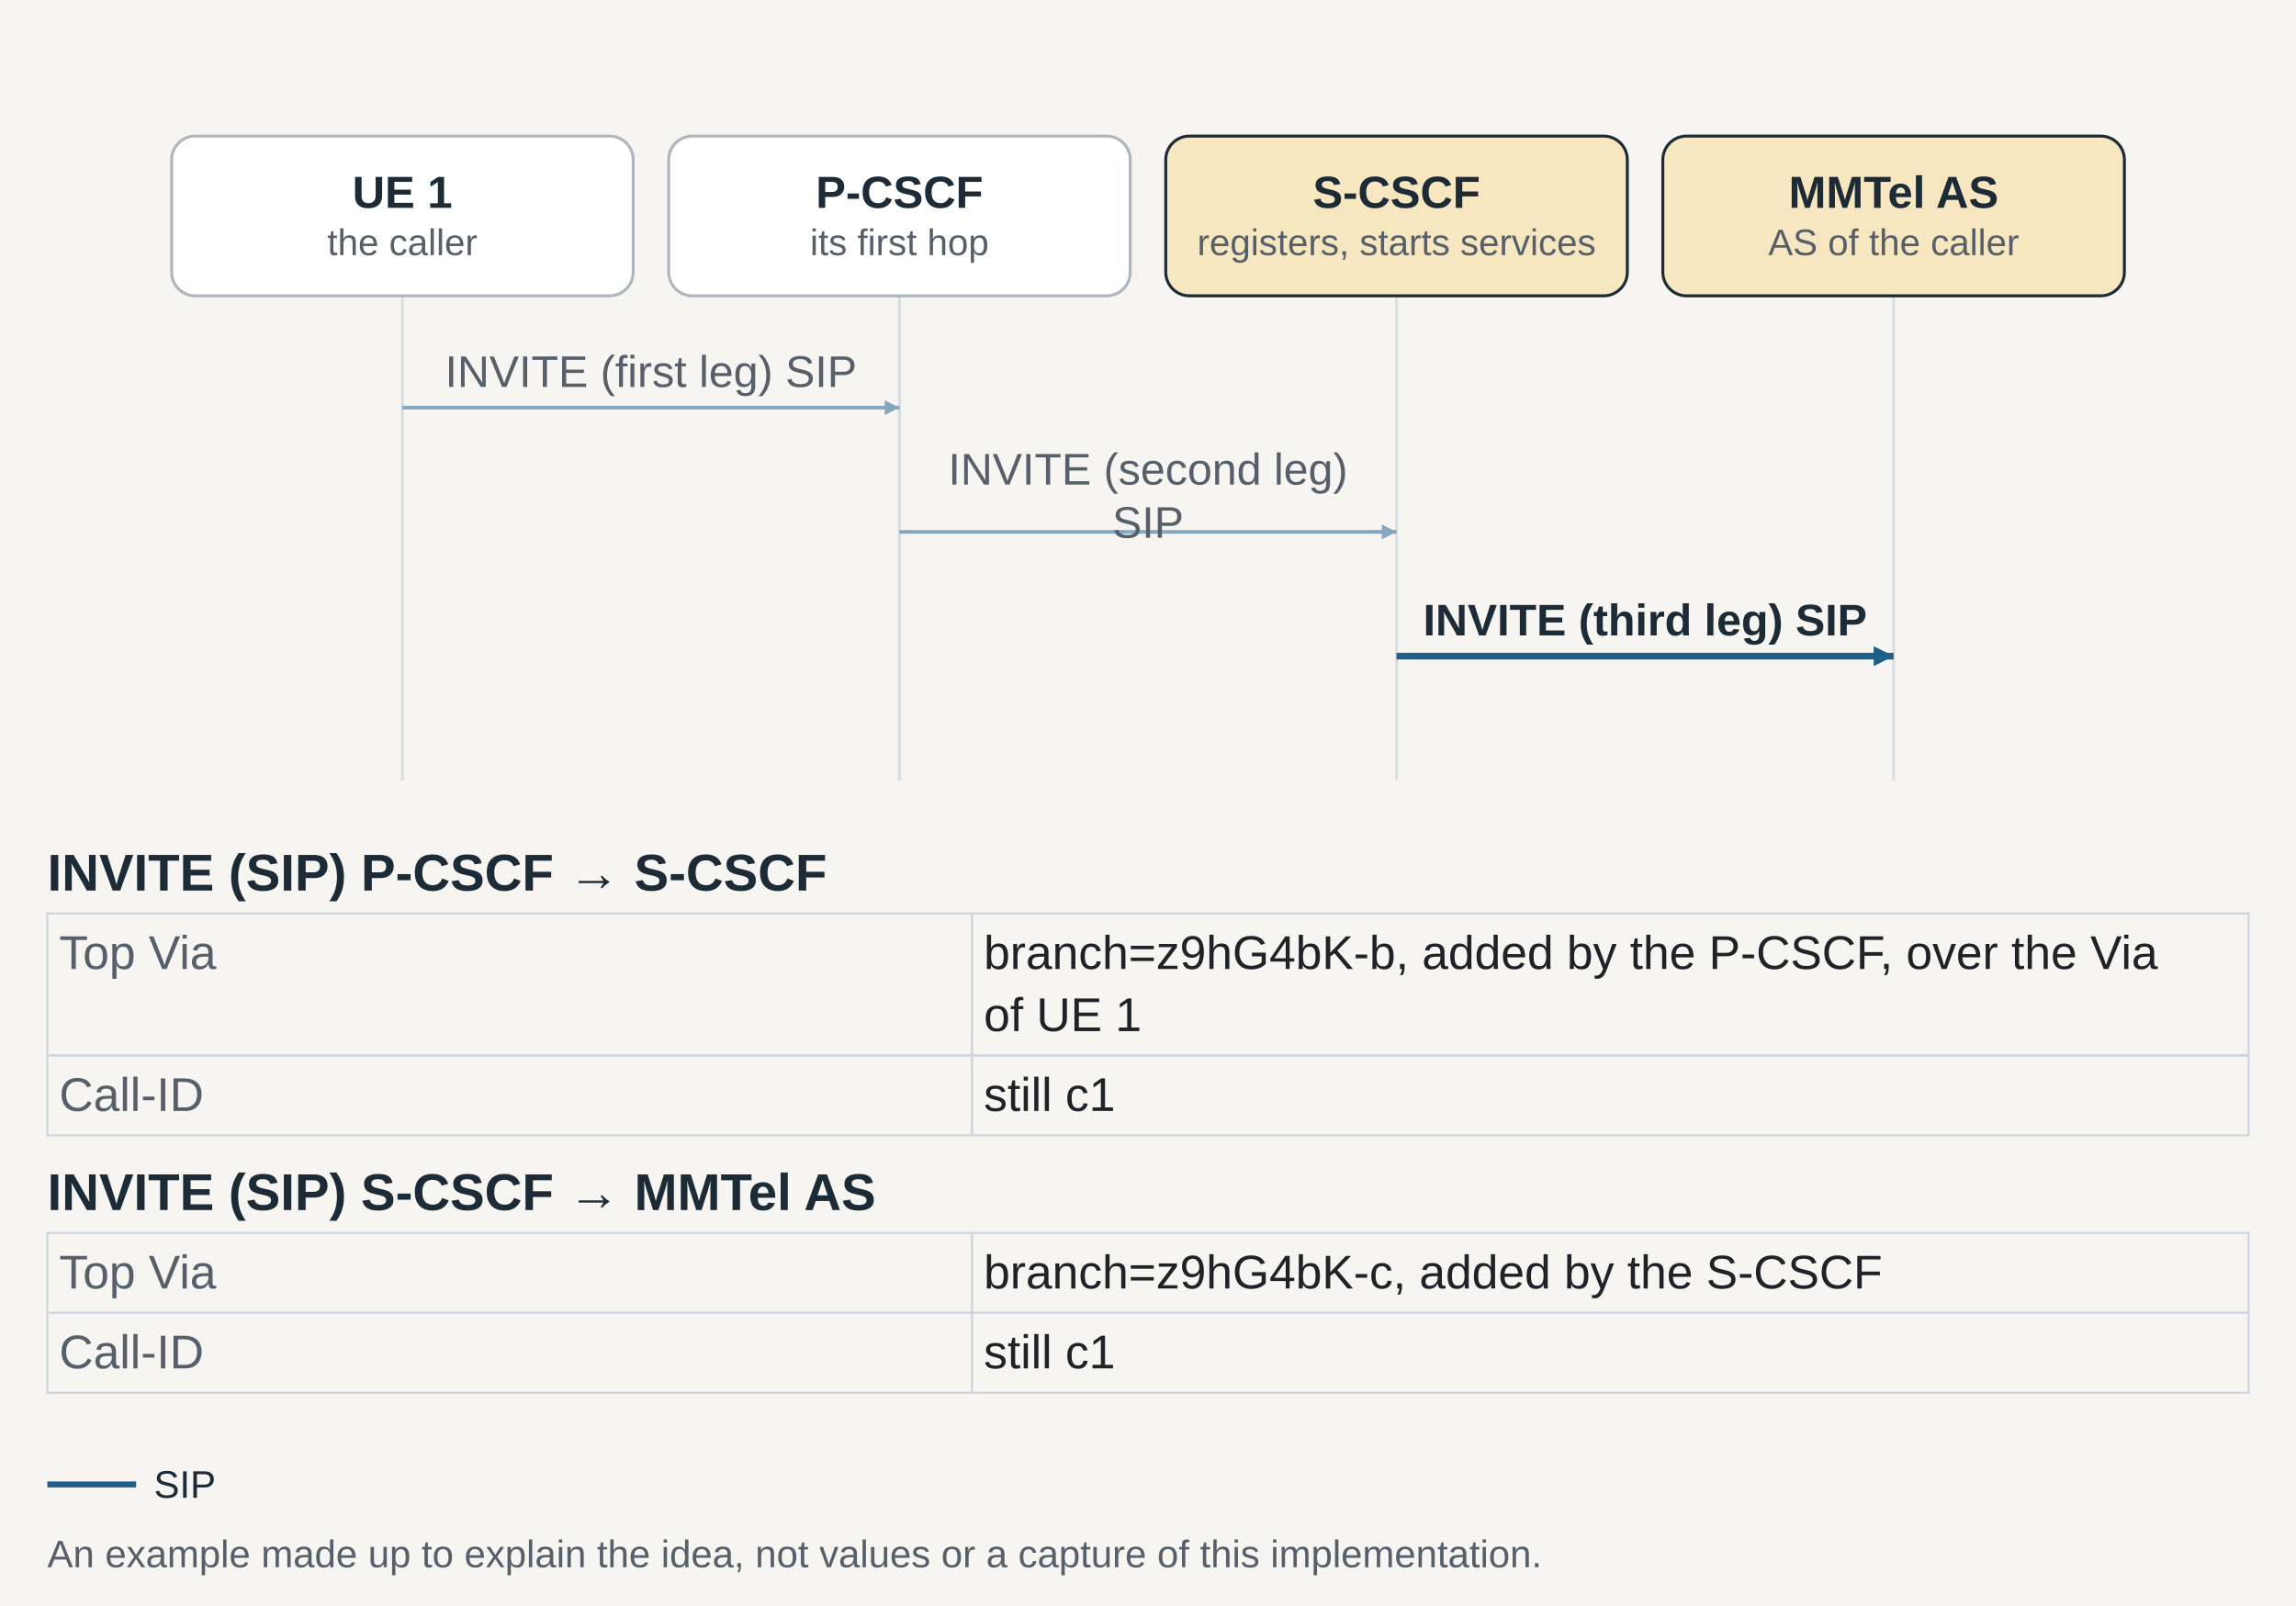
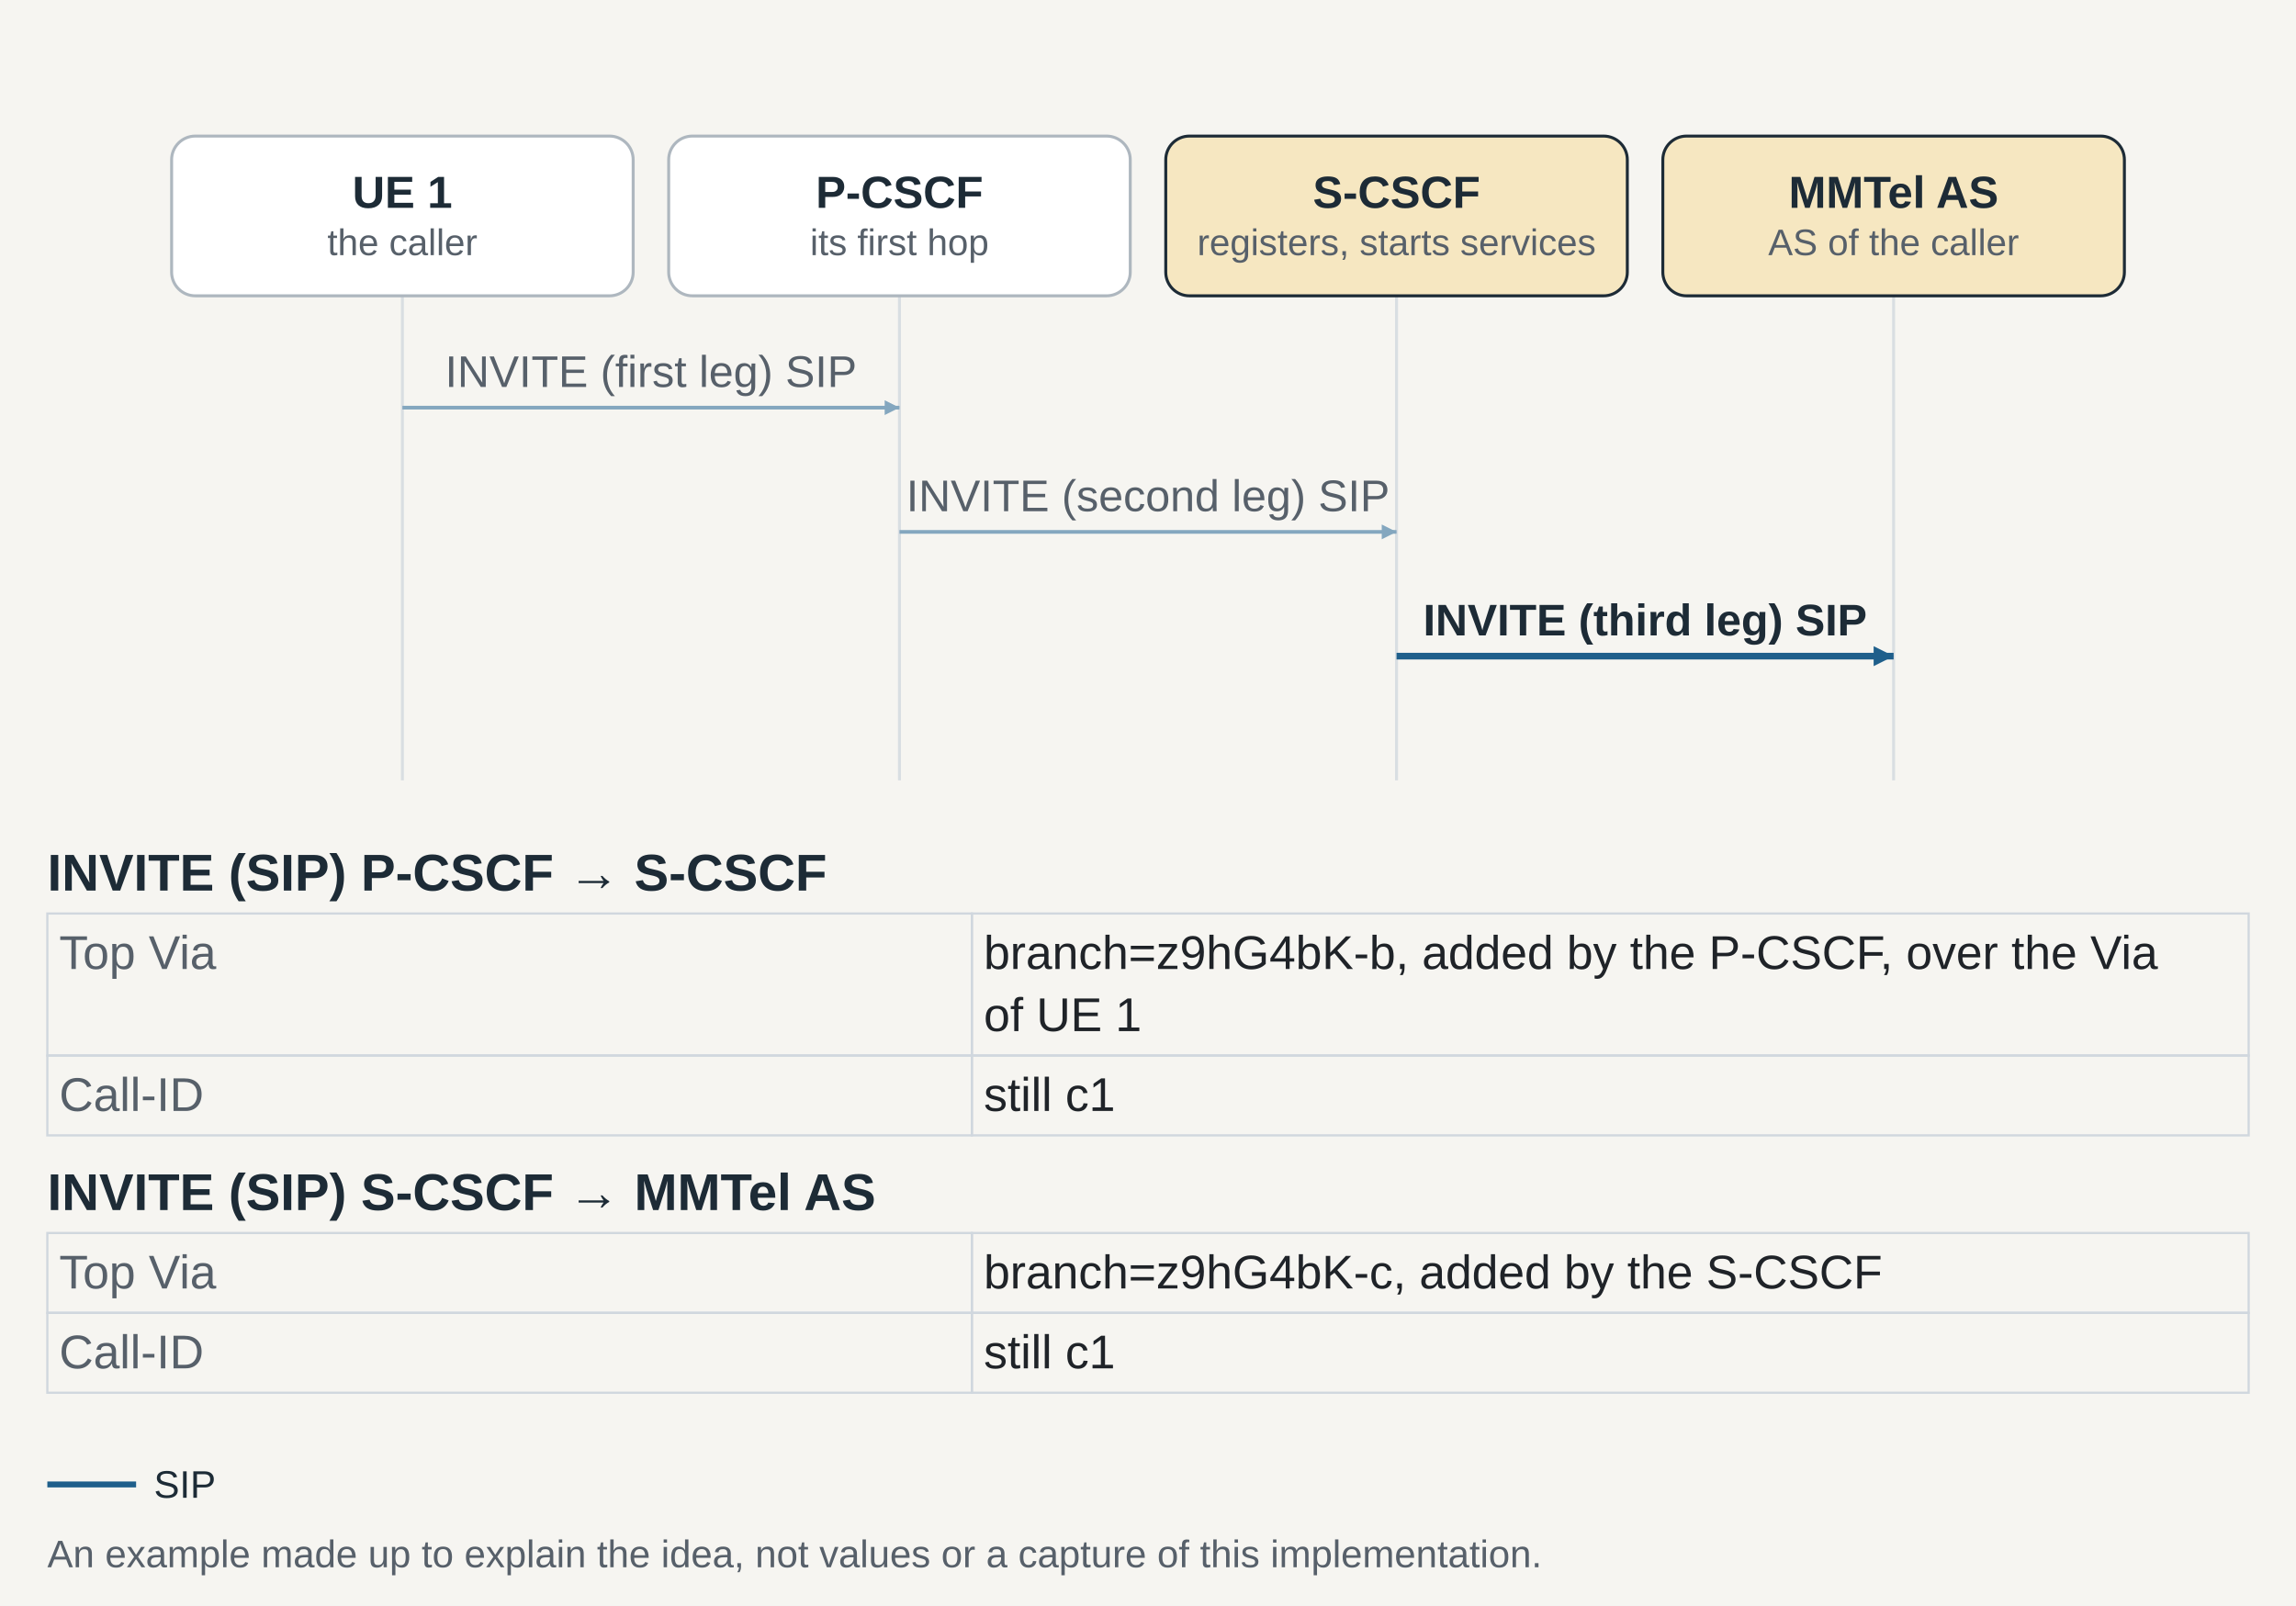
<svg xmlns="http://www.w3.org/2000/svg" viewBox="0 0 776 542.8" width="776" height="542.8" font-family="Calibri, Carlito, &quot;Segoe UI&quot;, Arial, &quot;Noto Sans CJK JP&quot;, &quot;Noto Sans JP&quot;, &quot;Yu Gothic UI&quot;, &quot;Yu Gothic&quot;, YuGothic, &quot;Hiragino Sans&quot;, Meiryo, sans-serif" role="img">
  <rect width="776" height="542.8" fill="#F6F5F1" />
  <g transform="translate(16 16)">
    <line x1="120" y1="84" x2="120" y2="247.8" stroke="#D9DEE2" stroke-width="1" />
    <rect x="42" y="30" width="156" height="54" fill="#FFFFFF" rx="8" stroke="#AEB7BF" />
    <text x="120" y="54.25" font-size="15.2" fill="#1D2B36" text-anchor="middle" font-weight="bold">UE 1</text>
    <text x="120" y="70.25" font-size="12.5" fill="#57606A" text-anchor="middle">the caller</text>
    <line x1="288" y1="84" x2="288" y2="247.8" stroke="#D9DEE2" stroke-width="1" />
    <rect x="210" y="30" width="156" height="54" fill="#FFFFFF" rx="8" stroke="#AEB7BF" />
    <text x="288" y="54.25" font-size="15.2" fill="#1D2B36" text-anchor="middle" font-weight="bold">P-CSCF</text>
    <text x="288" y="70.25" font-size="12.5" fill="#57606A" text-anchor="middle">its first hop</text>
    <line x1="456" y1="84" x2="456" y2="247.8" stroke="#D9DEE2" stroke-width="1" />
    <rect x="378" y="30" width="156" height="54" fill="#F6E7C1" rx="8" stroke="#1D2B36" />
    <text x="456" y="54.25" font-size="15.2" fill="#1D2B36" text-anchor="middle" font-weight="bold">S-CSCF</text>
    <text x="456" y="70.25" font-size="12.5" fill="#57606A" text-anchor="middle">registers, starts services</text>
    <line x1="624" y1="84" x2="624" y2="247.8" stroke="#D9DEE2" stroke-width="1" />
    <rect x="546" y="30" width="156" height="54" fill="#F6E7C1" rx="8" stroke="#1D2B36" />
    <text x="624" y="54.25" font-size="15.2" fill="#1D2B36" text-anchor="middle" font-weight="bold">MMTel AS</text>
    <text x="624" y="70.25" font-size="12.5" fill="#57606A" text-anchor="middle">AS of the caller</text>
    <line x1="120" y1="121.8" x2="288" y2="121.8" stroke="#84A7BF" stroke-width="1.25" />
    <polygon points="288,121.8 283,124.3 283,119.3" fill="#84A7BF" />
    <text x="204" y="114.8" font-size="15" fill="#57606A" text-anchor="middle">INVITE (first leg) SIP</text>
    <line x1="288" y1="163.8" x2="456" y2="163.8" stroke="#84A7BF" stroke-width="1.25" />
    <polygon points="456,163.8 451,166.3 451,161.3" fill="#84A7BF" />
-     <text x="372" y="147.8" font-size="15" fill="#57606A" text-anchor="middle">INVITE (second leg)</text>
-     <text x="372" y="165.8" font-size="15" fill="#57606A" text-anchor="middle">SIP</text>
+     <text x="372" y="156.8" font-size="15" fill="#57606A" text-anchor="middle">INVITE (second leg) SIP</text>
    <line x1="456" y1="205.8" x2="624" y2="205.8" stroke="#1F5F8B" stroke-width="2.25" />
    <polygon points="624,205.8 617.25,209.18 617.25,202.43" fill="#1F5F8B" />
    <text x="540" y="198.8" font-size="15" fill="#1D2B36" text-anchor="middle" font-weight="bold">INVITE (third leg) SIP</text>
    <text x="0" y="285.05" font-size="17.5" fill="#1D2B36" text-anchor="start" font-weight="bold">INVITE (SIP)  P-CSCF → S-CSCF</text>
    <rect x="0" y="292.8" width="312.48" height="48" fill="none" stroke="#D0D7DE" stroke-width="0.75" />
    <text x="4" y="311.55" font-size="16" fill="#57606A" text-anchor="start">Top Via</text>
    <rect x="312.48" y="292.8" width="431.52" height="48" fill="none" stroke="#D0D7DE" stroke-width="0.75" />
    <text x="316.48" y="311.55" font-size="16" fill="#1F2328" text-anchor="start">branch=z9hG4bK-b, added by the P-CSCF, over the Via</text>
    <text x="316.48" y="332.55" font-size="16" fill="#1F2328" text-anchor="start">of UE 1</text>
    <rect x="0" y="340.8" width="312.48" height="27" fill="none" stroke="#D0D7DE" stroke-width="0.75" />
    <text x="4" y="359.55" font-size="16" fill="#57606A" text-anchor="start">Call-ID</text>
    <rect x="312.48" y="340.8" width="431.52" height="27" fill="none" stroke="#D0D7DE" stroke-width="0.75" />
    <text x="316.48" y="359.55" font-size="16" fill="#1F2328" text-anchor="start">still c1</text>
    <text x="0" y="393.05" font-size="17.5" fill="#1D2B36" text-anchor="start" font-weight="bold">INVITE (SIP)  S-CSCF → MMTel AS</text>
    <rect x="0" y="400.8" width="312.48" height="27" fill="none" stroke="#D0D7DE" stroke-width="0.75" />
    <text x="4" y="419.55" font-size="16" fill="#57606A" text-anchor="start">Top Via</text>
    <rect x="312.48" y="400.8" width="431.52" height="27" fill="none" stroke="#D0D7DE" stroke-width="0.75" />
    <text x="316.48" y="419.55" font-size="16" fill="#1F2328" text-anchor="start">branch=z9hG4bK-c, added by the S-CSCF</text>
    <rect x="0" y="427.8" width="312.48" height="27" fill="none" stroke="#D0D7DE" stroke-width="0.75" />
    <text x="4" y="446.55" font-size="16" fill="#57606A" text-anchor="start">Call-ID</text>
    <rect x="312.48" y="427.8" width="431.52" height="27" fill="none" stroke="#D0D7DE" stroke-width="0.75" />
    <text x="316.48" y="446.55" font-size="16" fill="#1F2328" text-anchor="start">still c1</text>
  </g>
  <line x1="16" y1="501.8" x2="46" y2="501.8" stroke="#1F5F8B" stroke-width="2" />
  <text x="52" y="506.3" font-size="13" fill="#1D2B36">SIP</text>
  <text x="16" y="529.8" font-size="13" fill="#57606A">An example made up to explain the idea, not values or a capture of this implementation.</text>
</svg>
